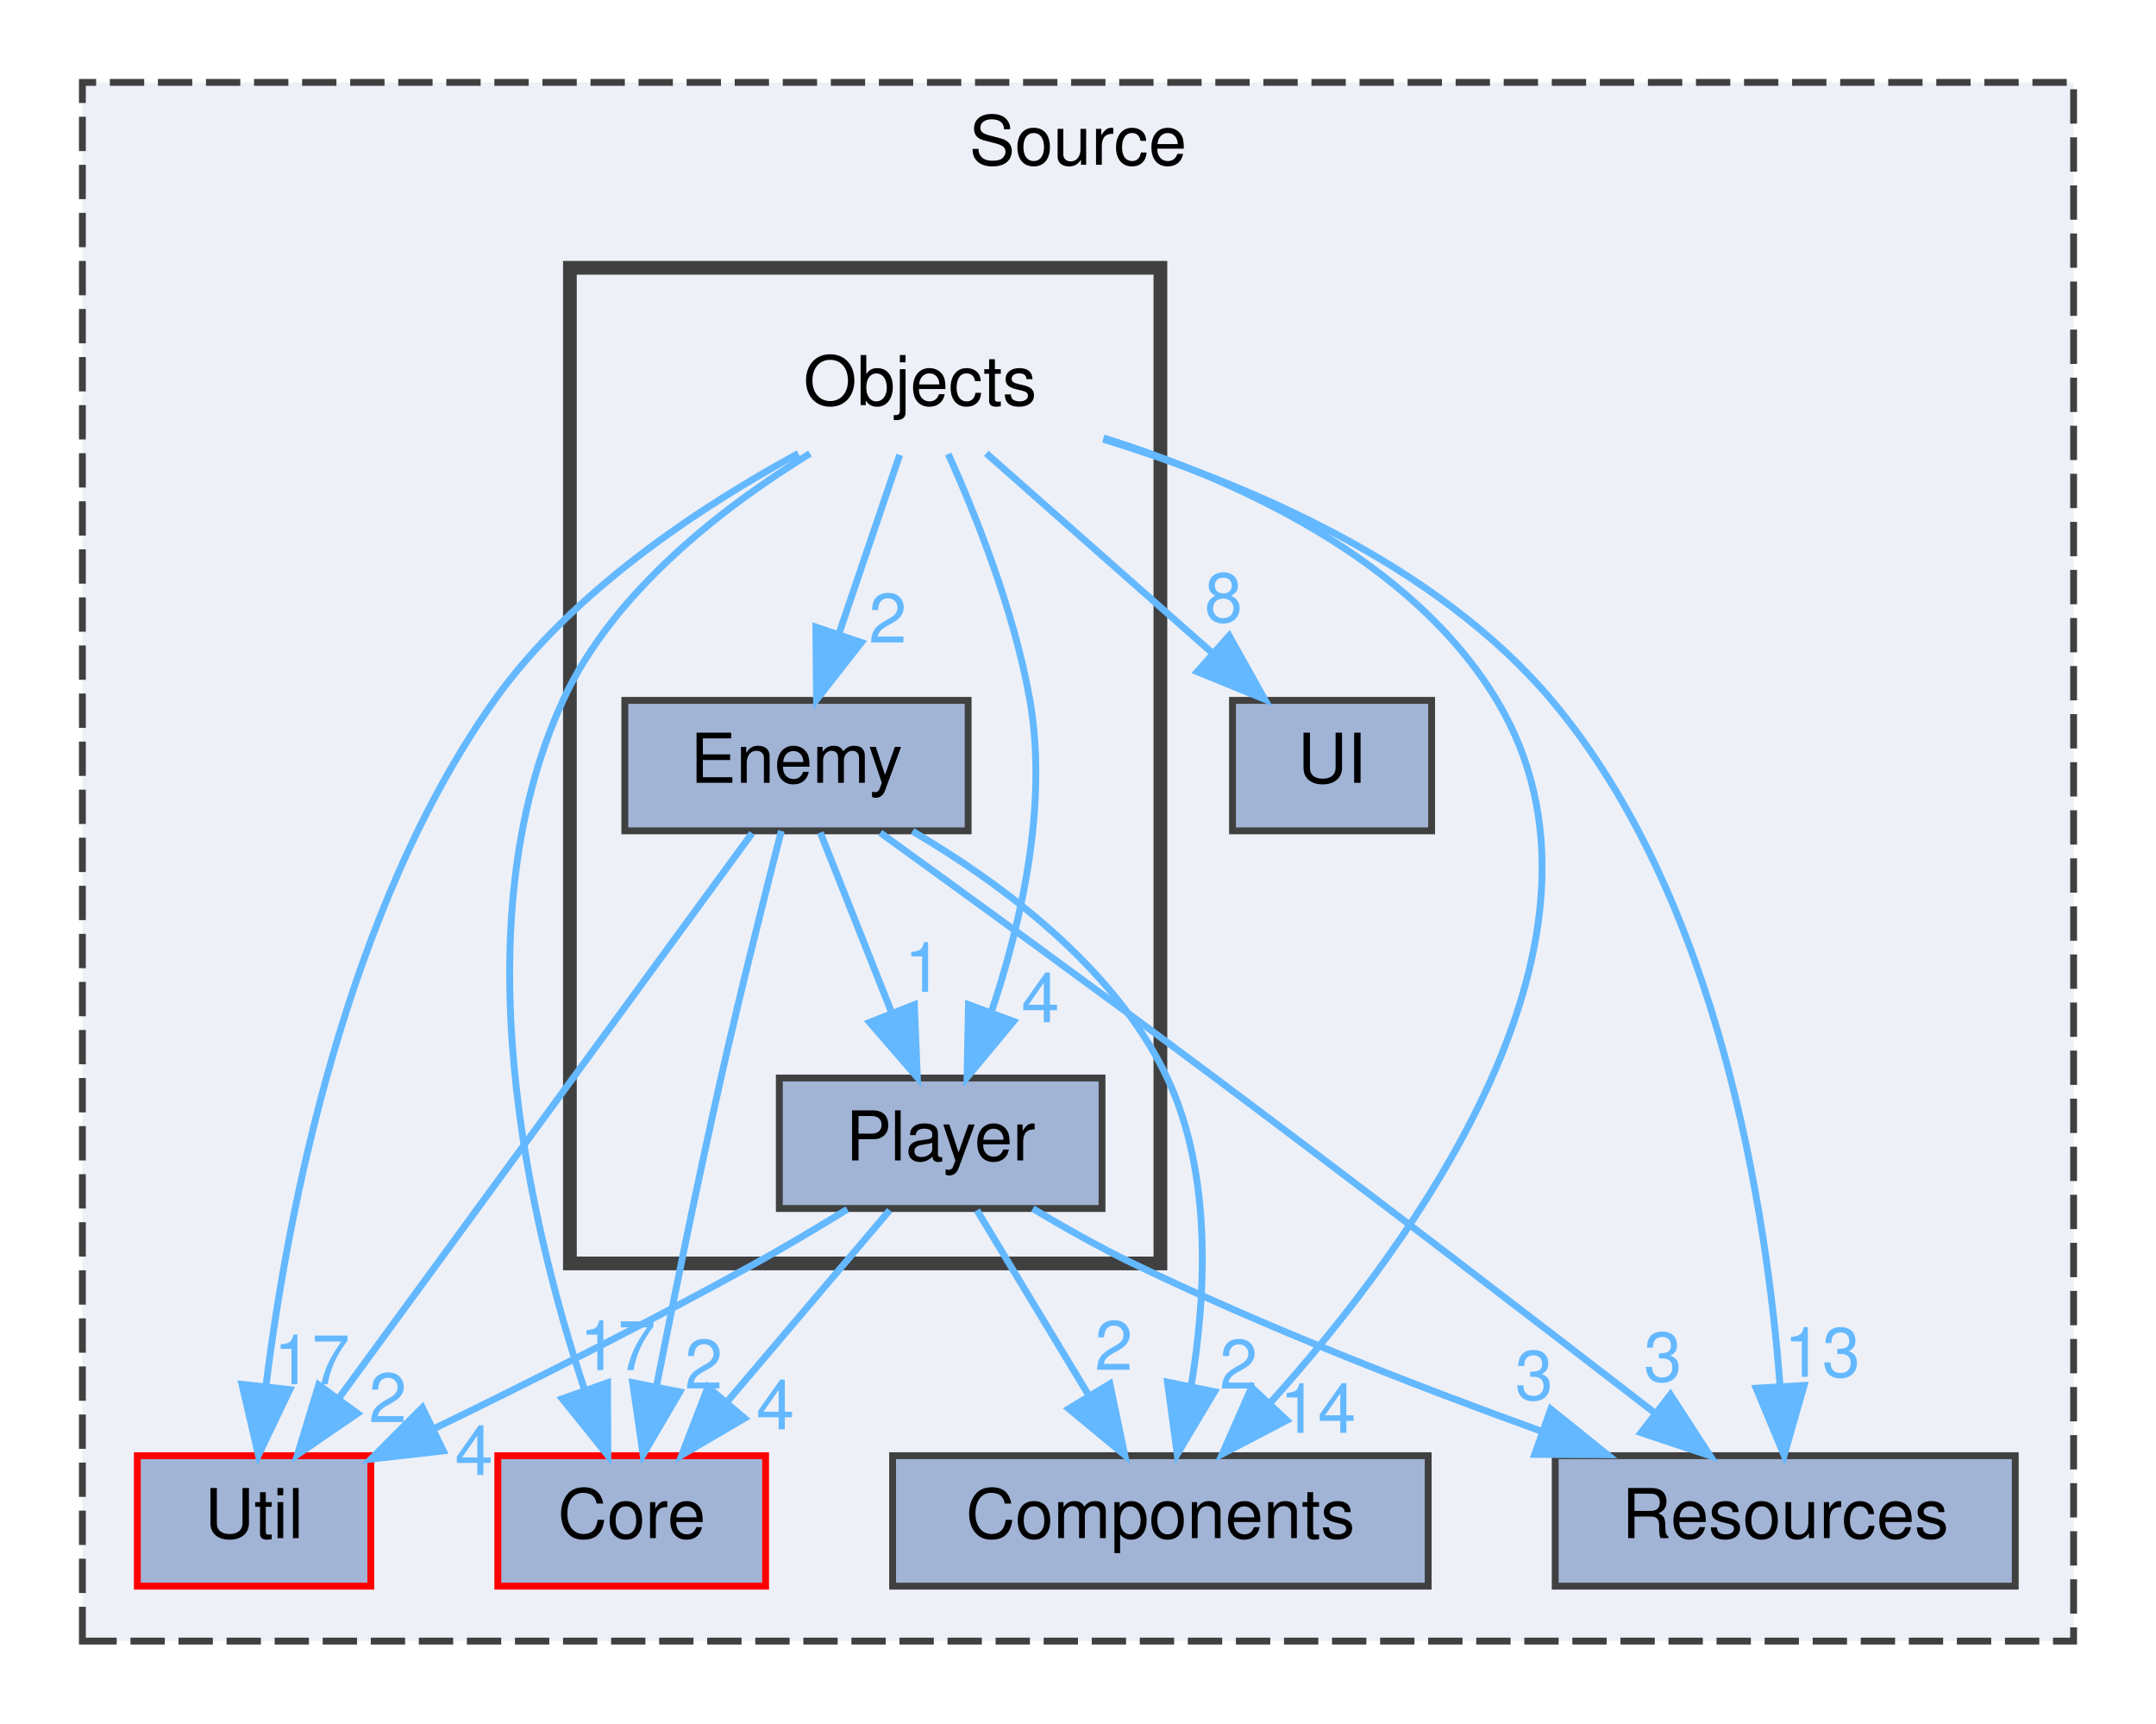
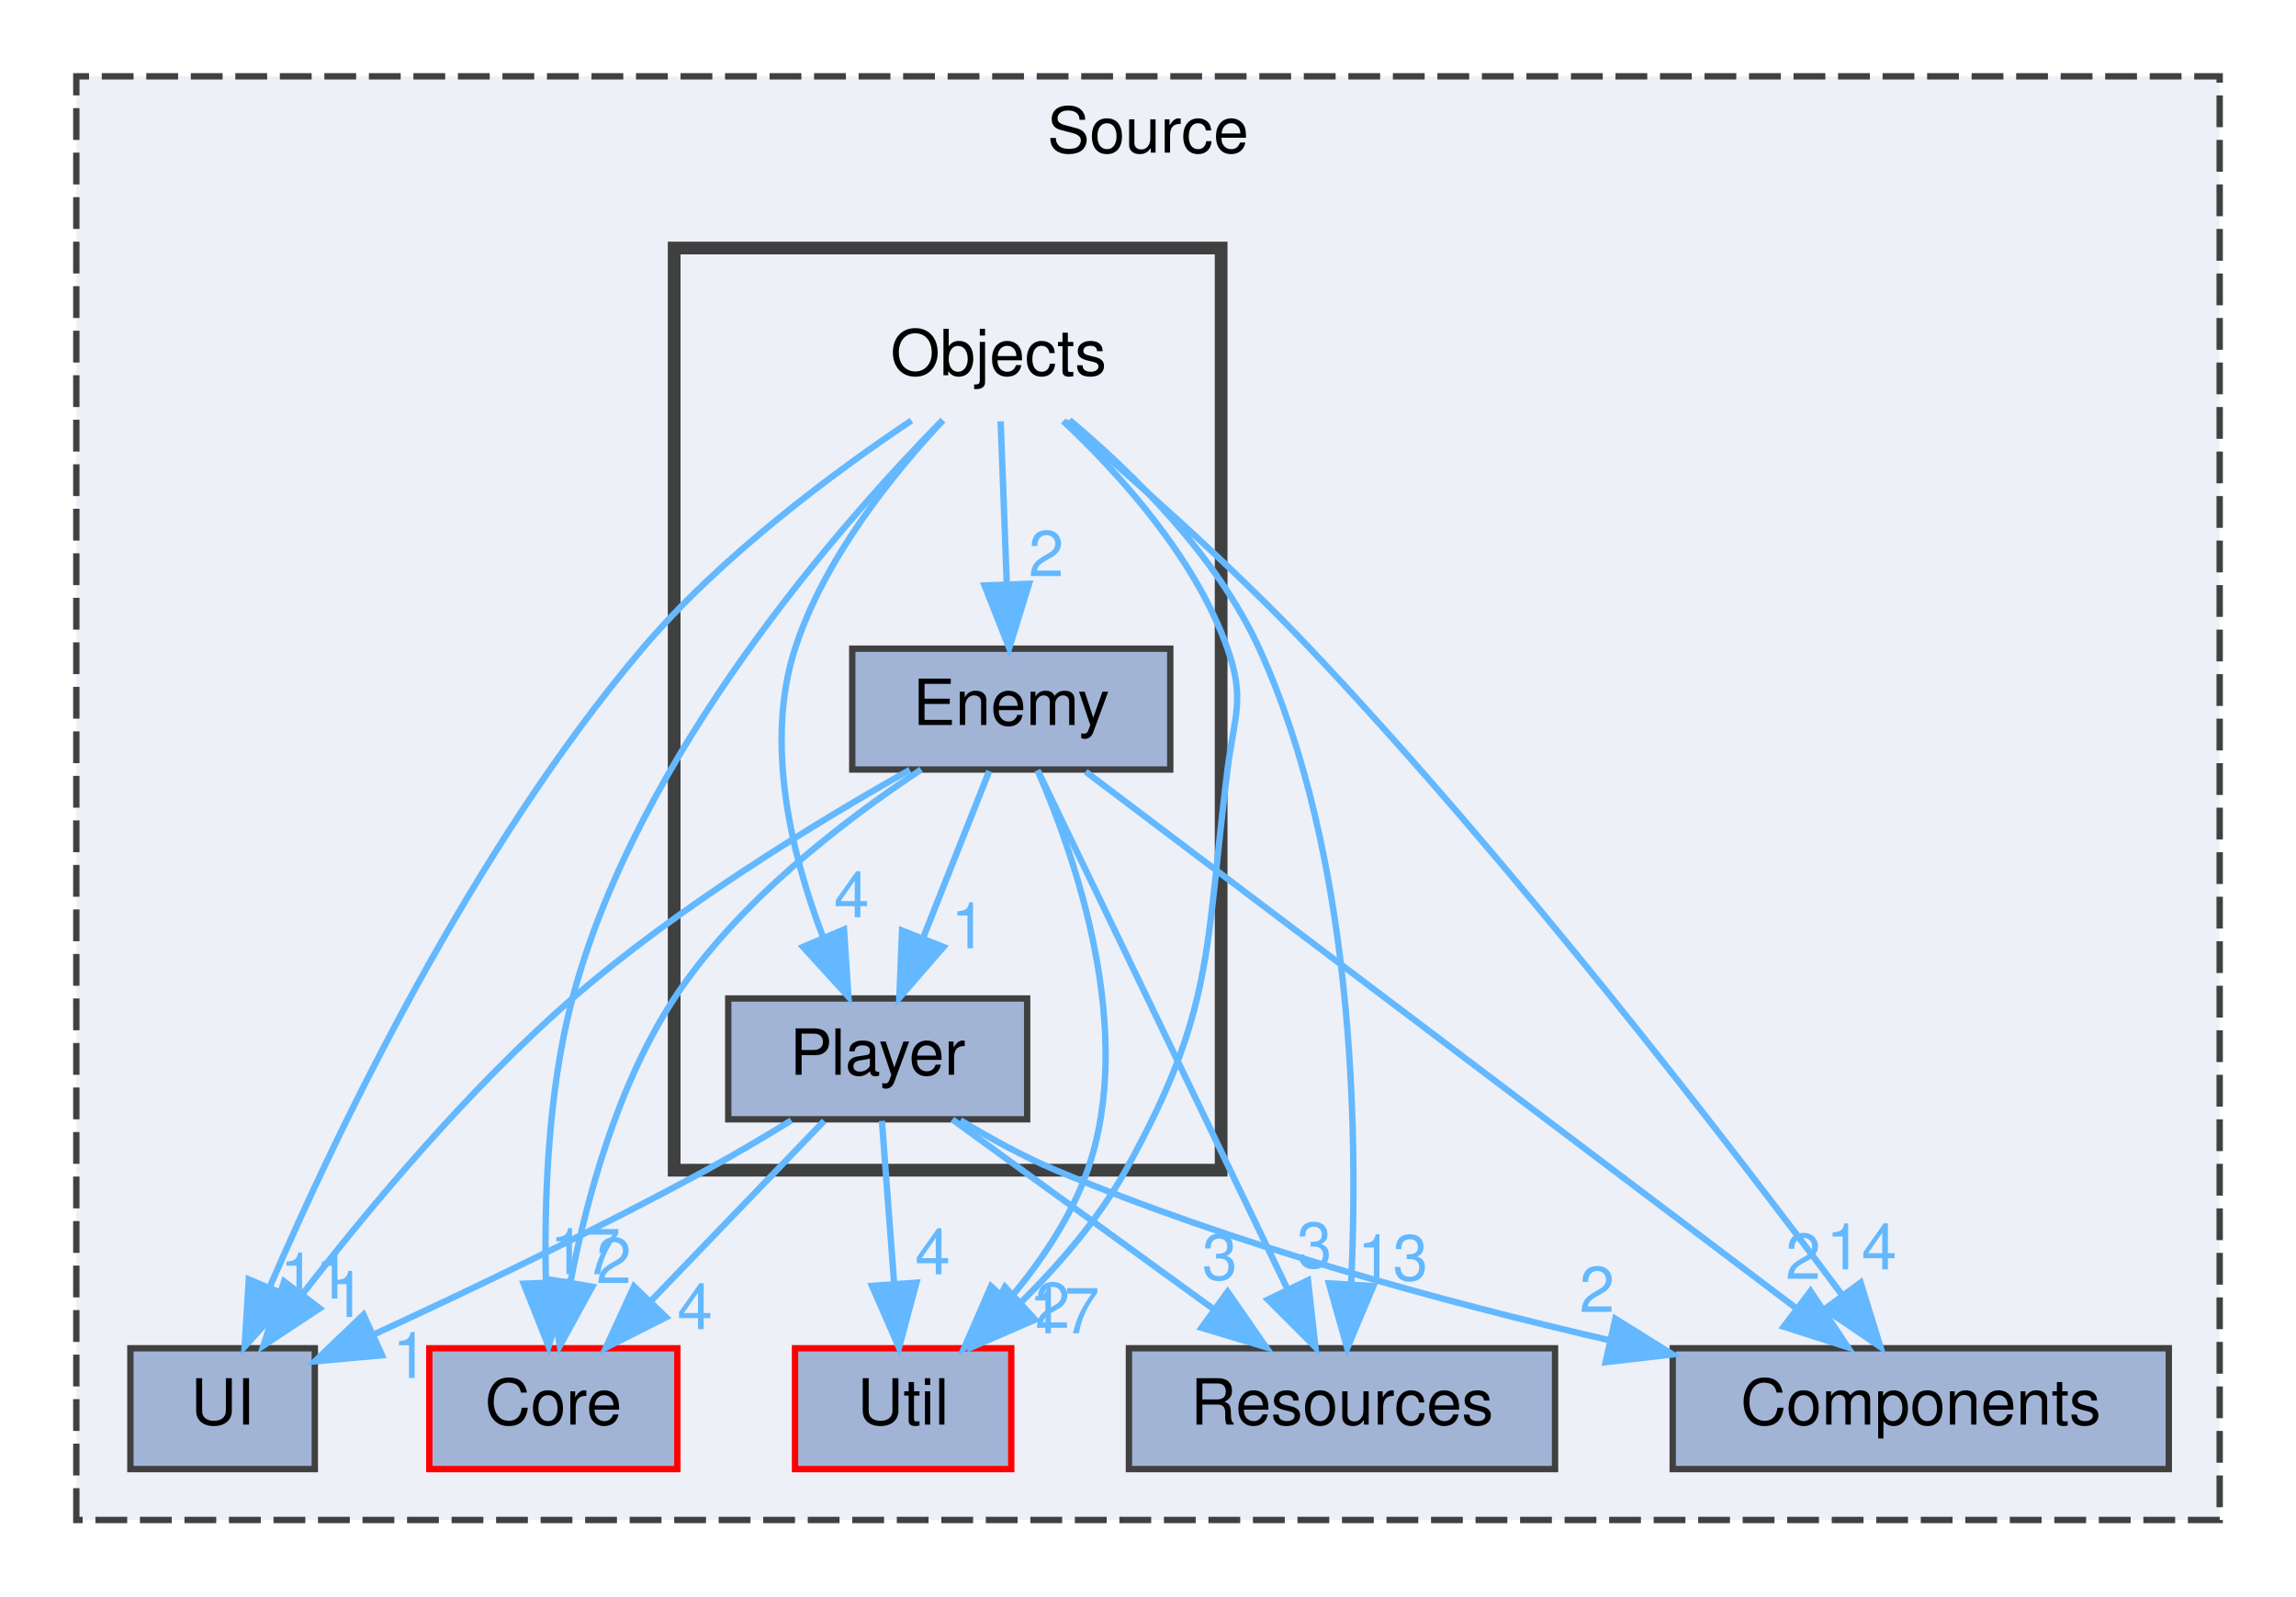
- <svg xmlns="http://www.w3.org/2000/svg" xmlns:xlink="http://www.w3.org/1999/xlink" width="314pt" height="251pt" viewBox="0.00 0.00 314.00 251.00">
+ <svg xmlns="http://www.w3.org/2000/svg" xmlns:xlink="http://www.w3.org/1999/xlink" width="361pt" height="251pt" viewBox="0.00 0.00 361.00 251.00">
  <g id="graph0" class="graph" transform="scale(1 1) rotate(0) translate(4 247)">
    <g id="clust1" class="cluster">
      <g id="a_clust1">
        <a xlink:href="dir_74389ed8173ad57b461b9d623a1f3867.html" target="_top" xlink:title="Source">
-           <polygon fill="#edf0f7" stroke="#404040" stroke-dasharray="5,2" points="8,-8 8,-235 298,-235 298,-8 8,-8" />
-           <text text-anchor="middle" x="153" y="-223" font-family="Helvetica,sans-Serif" font-size="10.00">Source</text>
+           <polygon fill="#edf0f7" stroke="#404040" stroke-dasharray="5,2" points="8,-8 8,-235 345,-235 345,-8 8,-8" />
+           <text text-anchor="middle" x="176.5" y="-223" font-family="Helvetica,sans-Serif" font-size="10.00">Source</text>
        </a>
      </g>
    </g>
    <g id="clust2" class="cluster">
      <g id="a_clust2">
        <a xlink:href="dir_90027755b37a19e59f21b2a53bff1c05.html" target="_top">
-           <polygon fill="#edf0f7" stroke="#404040" stroke-width="2" points="79,-63 79,-208 165,-208 165,-63 79,-63" />
+           <polygon fill="#edf0f7" stroke="#404040" stroke-width="2" points="102,-63 102,-208 188,-208 188,-63 102,-63" />
        </a>
      </g>
    </g>
    <g id="node1" class="node">
      <g id="a_node1">
        <a xlink:href="dir_1ad6433457b0067ef8f54a4fa85f5c9a.html" target="_top" xlink:title="Core">
-           <polygon fill="#a2b4d6" stroke="red" points="107.5,-35 68.5,-35 68.5,-16 107.5,-16 107.5,-35" />
-           <text text-anchor="middle" x="88" y="-23" font-family="Helvetica,sans-Serif" font-size="10.00">Core</text>
+           <polygon fill="#a2b4d6" stroke="red" points="102.5,-35 63.5,-35 63.5,-16 102.5,-16 102.5,-35" />
+           <text text-anchor="middle" x="83" y="-23" font-family="Helvetica,sans-Serif" font-size="10.00">Core</text>
        </a>
      </g>
    </g>
    <g id="node2" class="node">
      <g id="a_node2">
        <a xlink:href="dir_33653ba12167a1fe8548138e0d08f67a.html" target="_top" xlink:title="Resources">
-           <polygon fill="#a2b4d6" stroke="#404040" points="289.5,-35 222.5,-35 222.5,-16 289.5,-16 289.5,-35" />
-           <text text-anchor="middle" x="256" y="-23" font-family="Helvetica,sans-Serif" font-size="10.00">Resources</text>
+           <polygon fill="#a2b4d6" stroke="#404040" points="240.5,-35 173.5,-35 173.5,-16 240.5,-16 240.5,-35" />
+           <text text-anchor="middle" x="207" y="-23" font-family="Helvetica,sans-Serif" font-size="10.00">Resources</text>
        </a>
      </g>
    </g>
    <g id="node3" class="node">
      <g id="a_node3">
        <a xlink:href="dir_5063f357ccae33c483b97cdd1e318acc.html" target="_top" xlink:title="Components">
-           <polygon fill="#a2b4d6" stroke="#404040" points="204,-35 126,-35 126,-16 204,-16 204,-35" />
-           <text text-anchor="middle" x="165" y="-23" font-family="Helvetica,sans-Serif" font-size="10.00">Components</text>
+           <polygon fill="#a2b4d6" stroke="#404040" points="337,-35 259,-35 259,-16 337,-16 337,-35" />
+           <text text-anchor="middle" x="298" y="-23" font-family="Helvetica,sans-Serif" font-size="10.00">Components</text>
        </a>
      </g>
    </g>
    <g id="node4" class="node">
      <g id="a_node4">
        <a xlink:href="dir_7db6fad920da64edfd558eb6dbc0c610.html" target="_top" xlink:title="Util">
-           <polygon fill="#a2b4d6" stroke="red" points="50,-35 16,-35 16,-16 50,-16 50,-35" />
-           <text text-anchor="middle" x="33" y="-23" font-family="Helvetica,sans-Serif" font-size="10.00">Util</text>
+           <polygon fill="#a2b4d6" stroke="red" points="155,-35 121,-35 121,-16 155,-16 155,-35" />
+           <text text-anchor="middle" x="138" y="-23" font-family="Helvetica,sans-Serif" font-size="10.00">Util</text>
        </a>
      </g>
    </g>
    <g id="node5" class="node">
      <g id="a_node5">
        <a xlink:href="dir_ad68fd99ee46e73a145661c4c85612bf.html" target="_top" xlink:title="UI">
-           <polygon fill="#a2b4d6" stroke="#404040" points="204.5,-145 175.5,-145 175.5,-126 204.5,-126 204.5,-145" />
-           <text text-anchor="middle" x="190" y="-133" font-family="Helvetica,sans-Serif" font-size="10.00">UI</text>
+           <polygon fill="#a2b4d6" stroke="#404040" points="45.5,-35 16.5,-35 16.5,-16 45.5,-16 45.5,-35" />
+           <text text-anchor="middle" x="31" y="-23" font-family="Helvetica,sans-Serif" font-size="10.00">UI</text>
        </a>
      </g>
    </g>
    <g id="node6" class="node">
-       <text text-anchor="middle" x="130" y="-188" font-family="Helvetica,sans-Serif" font-size="10.00">Objects</text>
+       <text text-anchor="middle" x="153" y="-188" font-family="Helvetica,sans-Serif" font-size="10.00">Objects</text>
    </g>
    <g id="edge1" class="edge">
      <g id="a_edge1">
        <a xlink:href="dir_000008_000002.html" target="_top">
-           <path fill="none" stroke="#63b8ff" d="M113.97,-180.95C101.59,-173.35 85.35,-160.97 78,-145 62.87,-112.15 73.13,-68.77 81.12,-44.65" />
-           <polygon fill="#63b8ff" stroke="#63b8ff" points="84.48,-45.63 84.52,-35.04 77.88,-43.29 84.48,-45.63" />
+           <path fill="none" stroke="#63b8ff" d="M144.21,-180.95C128.47,-164.91 96.19,-128.45 86,-90 82.15,-75.46 81.55,-58.41 81.83,-45.63" />
+           <polygon fill="#63b8ff" stroke="#63b8ff" points="85.34,-45.44 82.26,-35.3 78.34,-45.15 85.34,-45.44" />
        </a>
      </g>
      <g id="a_edge1-headlabel">
        <a xlink:href="dir_000008_000002.html" target="_top" xlink:title="17">
-           <text text-anchor="middle" x="85.96" y="-47.47" font-family="Helvetica,sans-Serif" font-size="10.00" fill="#63b8ff">17</text>
+           <text text-anchor="middle" x="88.02" y="-46.65" font-family="Helvetica,sans-Serif" font-size="10.00" fill="#63b8ff">17</text>
        </a>
      </g>
    </g>
    <g id="edge3" class="edge">
      <g id="a_edge3">
        <a xlink:href="dir_000008_000011.html" target="_top">
-           <path fill="none" stroke="#63b8ff" d="M156.7,-183.02C177.36,-176.66 205.2,-164.95 222,-145 246.39,-116.04 253.31,-70.52 255.25,-45.15" />
-           <polygon fill="#63b8ff" stroke="#63b8ff" points="258.75,-45.23 255.84,-35.05 251.77,-44.83 258.75,-45.23" />
+           <path fill="none" stroke="#63b8ff" d="M164.15,-180.95C173.83,-172.84 187.3,-159.73 194,-145 208.88,-112.3 209.55,-69.46 208.45,-45.27" />
+           <polygon fill="#63b8ff" stroke="#63b8ff" points="211.93,-44.78 207.82,-35.01 204.94,-45.21 211.93,-44.78" />
        </a>
      </g>
      <g id="a_edge3-headlabel">
        <a xlink:href="dir_000008_000011.html" target="_top" xlink:title="13">
-           <text text-anchor="middle" x="261.38" y="-46.49" font-family="Helvetica,sans-Serif" font-size="10.00" fill="#63b8ff">13</text>
+           <text text-anchor="middle" x="214.98" y="-45.69" font-family="Helvetica,sans-Serif" font-size="10.00" fill="#63b8ff">13</text>
        </a>
      </g>
    </g>
    <g id="edge4" class="edge">
      <g id="a_edge4">
        <a xlink:href="dir_000008_000001.html" target="_top">
-           <path fill="none" stroke="#63b8ff" d="M156.72,-183.22C176.35,-177.06 201.66,-165.5 214,-145 234.64,-110.71 202.12,-66.13 180.93,-42.63" />
-           <polygon fill="#63b8ff" stroke="#63b8ff" points="183.4,-40.15 174.01,-35.25 178.29,-44.94 183.4,-40.15" />
+           <path fill="none" stroke="#63b8ff" d="M163.56,-180.73C173.79,-172.05 189.53,-158.2 202,-145 234.27,-110.85 267.93,-67.11 285.55,-43.48" />
+           <polygon fill="#63b8ff" stroke="#63b8ff" points="288.54,-45.32 291.67,-35.2 282.91,-41.16 288.54,-45.32" />
        </a>
      </g>
      <g id="a_edge4-headlabel">
        <a xlink:href="dir_000008_000001.html" target="_top" xlink:title="14">
-           <text text-anchor="middle" x="187.93" y="-38.33" font-family="Helvetica,sans-Serif" font-size="10.00" fill="#63b8ff">14</text>
+           <text text-anchor="middle" x="288.68" y="-47.4" font-family="Helvetica,sans-Serif" font-size="10.00" fill="#63b8ff">14</text>
        </a>
      </g>
    </g>
    <g id="edge5" class="edge">
      <g id="a_edge5">
        <a xlink:href="dir_000008_000017.html" target="_top">
-           <path fill="none" stroke="#63b8ff" d="M112.27,-180.96C98.3,-173.36 79.36,-160.99 68,-145 46.23,-114.35 37.86,-70.14 34.75,-45.29" />
-           <polygon fill="#63b8ff" stroke="#63b8ff" points="38.2,-44.63 33.64,-35.07 31.24,-45.39 38.2,-44.63" />
+           <path fill="none" stroke="#63b8ff" d="M163.16,-180.81C171.9,-172.6 183.9,-159.43 189,-145 191.82,-137.04 190.05,-134.38 189,-126 185.42,-97.33 187.02,-88.26 173,-63 168.75,-55.34 162.49,-48.1 156.43,-42.12" />
+           <polygon fill="#63b8ff" stroke="#63b8ff" points="158.76,-39.5 149.04,-35.28 154.01,-44.64 158.76,-39.5" />
        </a>
      </g>
      <g id="a_edge5-headlabel">
        <a xlink:href="dir_000008_000017.html" target="_top" xlink:title="17">
-           <text text-anchor="middle" x="41.41" y="-45.4" font-family="Helvetica,sans-Serif" font-size="10.00" fill="#63b8ff">17</text>
+           <text text-anchor="middle" x="163.33" y="-37.36" font-family="Helvetica,sans-Serif" font-size="10.00" fill="#63b8ff">17</text>
        </a>
      </g>
    </g>
    <g id="edge6" class="edge">
      <g id="a_edge6">
        <a xlink:href="dir_000008_000016.html" target="_top">
-           <path fill="none" stroke="#63b8ff" d="M139.64,-180.98C148.51,-173.15 161.87,-161.34 172.61,-151.86" />
-           <polygon fill="#63b8ff" stroke="#63b8ff" points="175.01,-154.41 180.18,-145.17 170.37,-149.17 175.01,-154.41" />
+           <path fill="none" stroke="#63b8ff" d="M139.31,-180.88C127.13,-172.72 109.37,-159.58 97,-145 70.19,-113.41 49.05,-69.26 38.46,-44.74" />
+           <polygon fill="#63b8ff" stroke="#63b8ff" points="41.57,-43.11 34.46,-35.25 35.12,-45.83 41.57,-43.11" />
        </a>
      </g>
      <g id="a_edge6-headlabel">
-         <a xlink:href="dir_000008_000016.html" target="_top" xlink:title="8">
-           <text text-anchor="middle" x="174.19" y="-156.42" font-family="Helvetica,sans-Serif" font-size="10.00" fill="#63b8ff">8</text>
+         <a xlink:href="dir_000008_000016.html" target="_top" xlink:title="11">
+           <text text-anchor="middle" x="45.58" y="-42.82" font-family="Helvetica,sans-Serif" font-size="10.00" fill="#63b8ff">11</text>
        </a>
      </g>
    </g>
    <g id="node7" class="node">
      <g id="a_node7">
        <a xlink:href="dir_ae2f9732ed8bce8de16d5dff6443bdb6.html" target="_top" xlink:title="Enemy">
-           <polygon fill="#a2b4d6" stroke="#404040" points="137,-145 87,-145 87,-126 137,-126 137,-145" />
-           <text text-anchor="middle" x="112" y="-133" font-family="Helvetica,sans-Serif" font-size="10.00">Enemy</text>
+           <polygon fill="#a2b4d6" stroke="#404040" points="180,-145 130,-145 130,-126 180,-126 180,-145" />
+           <text text-anchor="middle" x="155" y="-133" font-family="Helvetica,sans-Serif" font-size="10.00">Enemy</text>
        </a>
      </g>
    </g>
    <g id="edge7" class="edge">
      <g id="a_edge7">
        <a xlink:href="dir_000008_000003.html" target="_top">
-           <path fill="none" stroke="#63b8ff" d="M127.03,-180.75C124.64,-173.72 121.21,-163.62 118.23,-154.84" />
-           <polygon fill="#63b8ff" stroke="#63b8ff" points="121.45,-153.43 114.92,-145.09 114.82,-155.68 121.45,-153.43" />
+           <path fill="none" stroke="#63b8ff" d="M153.33,-180.75C153.59,-173.8 153.97,-163.85 154.3,-155.13" />
+           <polygon fill="#63b8ff" stroke="#63b8ff" points="157.8,-155.21 154.68,-145.09 150.8,-154.95 157.8,-155.21" />
        </a>
      </g>
      <g id="a_edge7-headlabel">
        <a xlink:href="dir_000008_000003.html" target="_top" xlink:title="2">
-           <text text-anchor="middle" x="125.29" y="-153.42" font-family="Helvetica,sans-Serif" font-size="10.00" fill="#63b8ff">2</text>
+           <text text-anchor="middle" x="160.5" y="-156.41" font-family="Helvetica,sans-Serif" font-size="10.00" fill="#63b8ff">2</text>
        </a>
      </g>
    </g>
    <g id="node8" class="node">
      <g id="a_node8">
        <a xlink:href="dir_2605e729861f4341bbc8450c7649cee5.html" target="_top" xlink:title="Player">
-           <polygon fill="#a2b4d6" stroke="#404040" points="156.5,-90 109.5,-90 109.5,-71 156.5,-71 156.5,-90" />
-           <text text-anchor="middle" x="133" y="-78" font-family="Helvetica,sans-Serif" font-size="10.00">Player</text>
+           <polygon fill="#a2b4d6" stroke="#404040" points="157.5,-90 110.5,-90 110.5,-71 157.5,-71 157.5,-90" />
+           <text text-anchor="middle" x="134" y="-78" font-family="Helvetica,sans-Serif" font-size="10.00">Player</text>
        </a>
      </g>
    </g>
    <g id="edge2" class="edge">
      <g id="a_edge2">
        <a xlink:href="dir_000008_000009.html" target="_top">
-           <path fill="none" stroke="#63b8ff" d="M134.11,-180.88C138.06,-172.09 143.74,-157.94 146,-145 148.69,-129.58 144.62,-112.18 140.34,-99.49" />
-           <polygon fill="#63b8ff" stroke="#63b8ff" points="143.61,-98.25 136.84,-90.1 137.05,-100.69 143.61,-98.25" />
+           <path fill="none" stroke="#63b8ff" d="M144.25,-180.9C136.44,-172.56 125.55,-159.13 121,-145 116.2,-130.11 120.45,-112.66 125.34,-99.82" />
+           <polygon fill="#63b8ff" stroke="#63b8ff" points="128.7,-100.85 129.4,-90.28 122.26,-98.11 128.7,-100.85" />
        </a>
      </g>
      <g id="a_edge2-headlabel">
        <a xlink:href="dir_000008_000009.html" target="_top" xlink:title="4">
-           <text text-anchor="middle" x="147.53" y="-98.13" font-family="Helvetica,sans-Serif" font-size="10.00" fill="#63b8ff">4</text>
+           <text text-anchor="middle" x="129.9" y="-102.77" font-family="Helvetica,sans-Serif" font-size="10.00" fill="#63b8ff">4</text>
        </a>
      </g>
    </g>
    <g id="edge8" class="edge">
      <g id="a_edge8">
        <a xlink:href="dir_000003_000002.html" target="_top">
-           <path fill="none" stroke="#63b8ff" d="M109.79,-125.99C107.49,-117.06 103.84,-102.58 101,-90 97.59,-74.89 94.09,-57.67 91.58,-44.97" />
-           <polygon fill="#63b8ff" stroke="#63b8ff" points="95.01,-44.29 89.66,-35.15 88.14,-45.64 95.01,-44.29" />
+           <path fill="none" stroke="#63b8ff" d="M140.83,-125.99C128.84,-118.09 112.03,-105.26 102,-90 93.11,-76.48 88.25,-58.65 85.68,-45.33" />
+           <polygon fill="#63b8ff" stroke="#63b8ff" points="89.12,-44.68 84.02,-35.39 82.22,-45.83 89.12,-44.68" />
        </a>
      </g>
      <g id="a_edge8-headlabel">
        <a xlink:href="dir_000003_000002.html" target="_top" xlink:title="2">
-           <text text-anchor="middle" x="98.49" y="-44.78" font-family="Helvetica,sans-Serif" font-size="10.00" fill="#63b8ff">2</text>
+           <text text-anchor="middle" x="92.52" y="-45.25" font-family="Helvetica,sans-Serif" font-size="10.00" fill="#63b8ff">2</text>
        </a>
      </g>
    </g>
    <g id="edge10" class="edge">
      <g id="a_edge10">
        <a xlink:href="dir_000003_000011.html" target="_top">
-           <path fill="none" stroke="#63b8ff" d="M124.21,-125.72C136.57,-116.8 156.2,-102.55 173,-90 195.15,-73.45 220.35,-54.09 237.12,-41.14" />
-           <polygon fill="#63b8ff" stroke="#63b8ff" points="239.28,-43.89 245.05,-35 235,-38.35 239.28,-43.89" />
+           <path fill="none" stroke="#63b8ff" d="M159.26,-125.66C167.79,-107.93 187.15,-67.73 198.42,-44.32" />
+           <polygon fill="#63b8ff" stroke="#63b8ff" points="201.65,-45.69 202.83,-35.16 195.34,-42.65 201.65,-45.69" />
        </a>
      </g>
      <g id="a_edge10-headlabel">
        <a xlink:href="dir_000003_000011.html" target="_top" xlink:title="3">
-           <text text-anchor="middle" x="238.18" y="-45.84" font-family="Helvetica,sans-Serif" font-size="10.00" fill="#63b8ff">3</text>
+           <text text-anchor="middle" x="202.65" y="-47.66" font-family="Helvetica,sans-Serif" font-size="10.00" fill="#63b8ff">3</text>
        </a>
      </g>
    </g>
    <g id="edge11" class="edge">
      <g id="a_edge11">
        <a xlink:href="dir_000003_000001.html" target="_top">
-           <path fill="none" stroke="#63b8ff" d="M128.89,-125.95C141.71,-118.43 158.38,-106.15 166,-90 172.61,-75.98 171.66,-58.2 169.46,-45.02" />
-           <polygon fill="#63b8ff" stroke="#63b8ff" points="172.88,-44.32 167.45,-35.22 166.03,-45.72 172.88,-44.32" />
+           <path fill="none" stroke="#63b8ff" d="M166.7,-125.66C191.23,-107.14 248.25,-64.08 278.44,-41.28" />
+           <polygon fill="#63b8ff" stroke="#63b8ff" points="280.67,-43.98 286.54,-35.16 276.45,-38.39 280.67,-43.98" />
        </a>
      </g>
      <g id="a_edge11-headlabel">
        <a xlink:href="dir_000003_000001.html" target="_top" xlink:title="2">
-           <text text-anchor="middle" x="176.39" y="-44.77" font-family="Helvetica,sans-Serif" font-size="10.00" fill="#63b8ff">2</text>
+           <text text-anchor="middle" x="279.51" y="-45.91" font-family="Helvetica,sans-Serif" font-size="10.00" fill="#63b8ff">2</text>
        </a>
      </g>
    </g>
    <g id="edge12" class="edge">
      <g id="a_edge12">
        <a xlink:href="dir_000003_000017.html" target="_top">
-           <path fill="none" stroke="#63b8ff" d="M105.54,-125.66C92.39,-107.69 62.36,-66.64 45.35,-43.38" />
-           <polygon fill="#63b8ff" stroke="#63b8ff" points="48.06,-41.16 39.33,-35.16 42.41,-45.3 48.06,-41.16" />
+           <path fill="none" stroke="#63b8ff" d="M159.12,-125.9C165.09,-112.24 174.63,-84.87 167,-63 164.42,-55.61 159.65,-48.59 154.71,-42.72" />
+           <polygon fill="#63b8ff" stroke="#63b8ff" points="156.95,-39.99 147.59,-35.03 151.82,-44.74 156.95,-39.99" />
        </a>
      </g>
      <g id="a_edge12-headlabel">
        <a xlink:href="dir_000003_000017.html" target="_top" xlink:title="2">
-           <text text-anchor="middle" x="52.48" y="-39.89" font-family="Helvetica,sans-Serif" font-size="10.00" fill="#63b8ff">2</text>
+           <text text-anchor="middle" x="161.48" y="-38.2" font-family="Helvetica,sans-Serif" font-size="10.00" fill="#63b8ff">2</text>
+         </a>
+       </g>
+     </g>
+     <g id="edge13" class="edge">
+       <g id="a_edge13">
+         <a xlink:href="dir_000003_000016.html" target="_top">
+           <path fill="none" stroke="#63b8ff" d="M139.05,-125.95C124.46,-117.74 102.68,-104.48 86,-90 69.74,-75.88 53.94,-56.93 43.48,-43.41" />
+           <polygon fill="#63b8ff" stroke="#63b8ff" points="46.25,-41.27 37.42,-35.42 40.67,-45.5 46.25,-41.27" />
+         </a>
+       </g>
+       <g id="a_edge13-headlabel">
+         <a xlink:href="dir_000003_000016.html" target="_top" xlink:title="1">
+           <text text-anchor="middle" x="50.68" y="-39.92" font-family="Helvetica,sans-Serif" font-size="10.00" fill="#63b8ff">1</text>
        </a>
      </g>
    </g>
    <g id="edge9" class="edge">
      <g id="a_edge9">
        <a xlink:href="dir_000003_000009.html" target="_top">
-           <path fill="none" stroke="#63b8ff" d="M115.47,-125.75C118.28,-118.65 122.34,-108.4 125.85,-99.56" />
-           <polygon fill="#63b8ff" stroke="#63b8ff" points="129.17,-100.68 129.6,-90.09 122.66,-98.1 129.17,-100.68" />
+           <path fill="none" stroke="#63b8ff" d="M151.53,-125.75C148.72,-118.65 144.66,-108.4 141.15,-99.56" />
+           <polygon fill="#63b8ff" stroke="#63b8ff" points="144.34,-98.1 137.4,-90.09 137.83,-100.68 144.34,-98.1" />
        </a>
      </g>
      <g id="a_edge9-headlabel">
        <a xlink:href="dir_000003_000009.html" target="_top" xlink:title="1">
-           <text text-anchor="middle" x="130.48" y="-102.56" font-family="Helvetica,sans-Serif" font-size="10.00" fill="#63b8ff">1</text>
-         </a>
-       </g>
-     </g>
-     <g id="edge13" class="edge">
-       <g id="a_edge13">
-         <a xlink:href="dir_000009_000002.html" target="_top">
-           <path fill="none" stroke="#63b8ff" d="M125.57,-70.75C119.15,-63.18 109.69,-52.05 101.88,-42.84" />
-           <polygon fill="#63b8ff" stroke="#63b8ff" points="104.43,-40.45 95.29,-35.09 99.1,-44.98 104.43,-40.45" />
-         </a>
-       </g>
-       <g id="a_edge13-headlabel">
-         <a xlink:href="dir_000009_000002.html" target="_top" xlink:title="4">
-           <text text-anchor="middle" x="108.92" y="-38.85" font-family="Helvetica,sans-Serif" font-size="10.00" fill="#63b8ff">4</text>
+           <text text-anchor="middle" x="148.3" y="-97.89" font-family="Helvetica,sans-Serif" font-size="10.00" fill="#63b8ff">1</text>
        </a>
      </g>
    </g>
    <g id="edge14" class="edge">
      <g id="a_edge14">
-         <a xlink:href="dir_000009_000011.html" target="_top">
-           <path fill="none" stroke="#63b8ff" d="M146.42,-70.98C150.96,-68.26 156.12,-65.35 161,-63 180.2,-53.73 202.4,-45.09 220.52,-38.55" />
-           <polygon fill="#63b8ff" stroke="#63b8ff" points="221.86,-41.78 230.11,-35.14 219.52,-35.19 221.86,-41.78" />
+         <a xlink:href="dir_000009_000002.html" target="_top">
+           <path fill="none" stroke="#63b8ff" d="M125.58,-70.75C118.23,-63.11 107.37,-51.82 98.46,-42.56" />
+           <polygon fill="#63b8ff" stroke="#63b8ff" points="100.72,-39.87 91.26,-35.09 95.68,-44.72 100.72,-39.87" />
        </a>
      </g>
      <g id="a_edge14-headlabel">
-         <a xlink:href="dir_000009_000011.html" target="_top" xlink:title="3">
-           <text text-anchor="middle" x="219.43" y="-43.16" font-family="Helvetica,sans-Serif" font-size="10.00" fill="#63b8ff">3</text>
+         <a xlink:href="dir_000009_000002.html" target="_top" xlink:title="4">
+           <text text-anchor="middle" x="105.26" y="-37.99" font-family="Helvetica,sans-Serif" font-size="10.00" fill="#63b8ff">4</text>
        </a>
      </g>
    </g>
    <g id="edge15" class="edge">
      <g id="a_edge15">
-         <a xlink:href="dir_000009_000001.html" target="_top">
-           <path fill="none" stroke="#63b8ff" d="M138.28,-70.75C142.71,-63.42 149.16,-52.73 154.62,-43.7" />
-           <polygon fill="#63b8ff" stroke="#63b8ff" points="157.64,-45.46 159.81,-35.09 151.65,-41.84 157.64,-45.46" />
+         <a xlink:href="dir_000009_000011.html" target="_top">
+           <path fill="none" stroke="#63b8ff" d="M145.73,-70.98C156.73,-63 173.42,-50.88 186.6,-41.31" />
+           <polygon fill="#63b8ff" stroke="#63b8ff" points="189.02,-43.88 195.06,-35.17 184.91,-38.21 189.02,-43.88" />
        </a>
      </g>
      <g id="a_edge15-headlabel">
-         <a xlink:href="dir_000009_000001.html" target="_top" xlink:title="2">
-           <text text-anchor="middle" x="158.21" y="-47.5" font-family="Helvetica,sans-Serif" font-size="10.00" fill="#63b8ff">2</text>
+         <a xlink:href="dir_000009_000011.html" target="_top" xlink:title="3">
+           <text text-anchor="middle" x="187.78" y="-45.79" font-family="Helvetica,sans-Serif" font-size="10.00" fill="#63b8ff">3</text>
        </a>
      </g>
    </g>
    <g id="edge16" class="edge">
      <g id="a_edge16">
+         <a xlink:href="dir_000009_000001.html" target="_top">
+           <path fill="none" stroke="#63b8ff" d="M147.01,-70.85C151.6,-68.06 156.9,-65.14 162,-63 189.98,-51.26 222.81,-42.32 249.2,-36.23" />
+           <polygon fill="#63b8ff" stroke="#63b8ff" points="249.98,-39.64 258.97,-34.03 248.45,-32.81 249.98,-39.64" />
+         </a>
+       </g>
+       <g id="a_edge16-headlabel">
+         <a xlink:href="dir_000009_000001.html" target="_top" xlink:title="2">
+           <text text-anchor="middle" x="247.1" y="-40.7" font-family="Helvetica,sans-Serif" font-size="10.00" fill="#63b8ff">2</text>
+         </a>
+       </g>
+     </g>
+     <g id="edge17" class="edge">
+       <g id="a_edge17">
        <a xlink:href="dir_000009_000017.html" target="_top">
-           <path fill="none" stroke="#63b8ff" d="M119.4,-70.88C115.15,-68.27 110.42,-65.45 106,-63 90.69,-54.52 73.17,-45.72 59.12,-38.89" />
-           <polygon fill="#63b8ff" stroke="#63b8ff" points="60.56,-35.7 50.03,-34.51 57.51,-42 60.56,-35.7" />
-         </a>
-       </g>
-       <g id="a_edge16-headlabel">
+           <path fill="none" stroke="#63b8ff" d="M134.66,-70.75C135.18,-63.8 135.94,-53.85 136.59,-45.13" />
+           <polygon fill="#63b8ff" stroke="#63b8ff" points="140.09,-45.32 137.35,-35.09 133.11,-44.8 140.09,-45.32" />
+         </a>
+       </g>
+       <g id="a_edge17-headlabel">
        <a xlink:href="dir_000009_000017.html" target="_top" xlink:title="4">
-           <text text-anchor="middle" x="65.03" y="-32.2" font-family="Helvetica,sans-Serif" font-size="10.00" fill="#63b8ff">4</text>
+           <text text-anchor="middle" x="142.65" y="-46.62" font-family="Helvetica,sans-Serif" font-size="10.00" fill="#63b8ff">4</text>
+         </a>
+       </g>
+     </g>
+     <g id="edge18" class="edge">
+       <g id="a_edge18">
+         <a xlink:href="dir_000009_000016.html" target="_top">
+           <path fill="none" stroke="#63b8ff" d="M120.42,-70.83C116.18,-68.22 111.44,-65.41 107,-63 89.81,-53.65 69.84,-44.11 54.69,-37.13" />
+           <polygon fill="#63b8ff" stroke="#63b8ff" points="56.06,-33.9 45.5,-32.94 53.15,-40.27 56.06,-33.9" />
+         </a>
+       </g>
+       <g id="a_edge18-headlabel">
+         <a xlink:href="dir_000009_000016.html" target="_top" xlink:title="1">
+           <text text-anchor="middle" x="60.5" y="-30.31" font-family="Helvetica,sans-Serif" font-size="10.00" fill="#63b8ff">1</text>
        </a>
      </g>
    </g>
  </g>
</svg>
